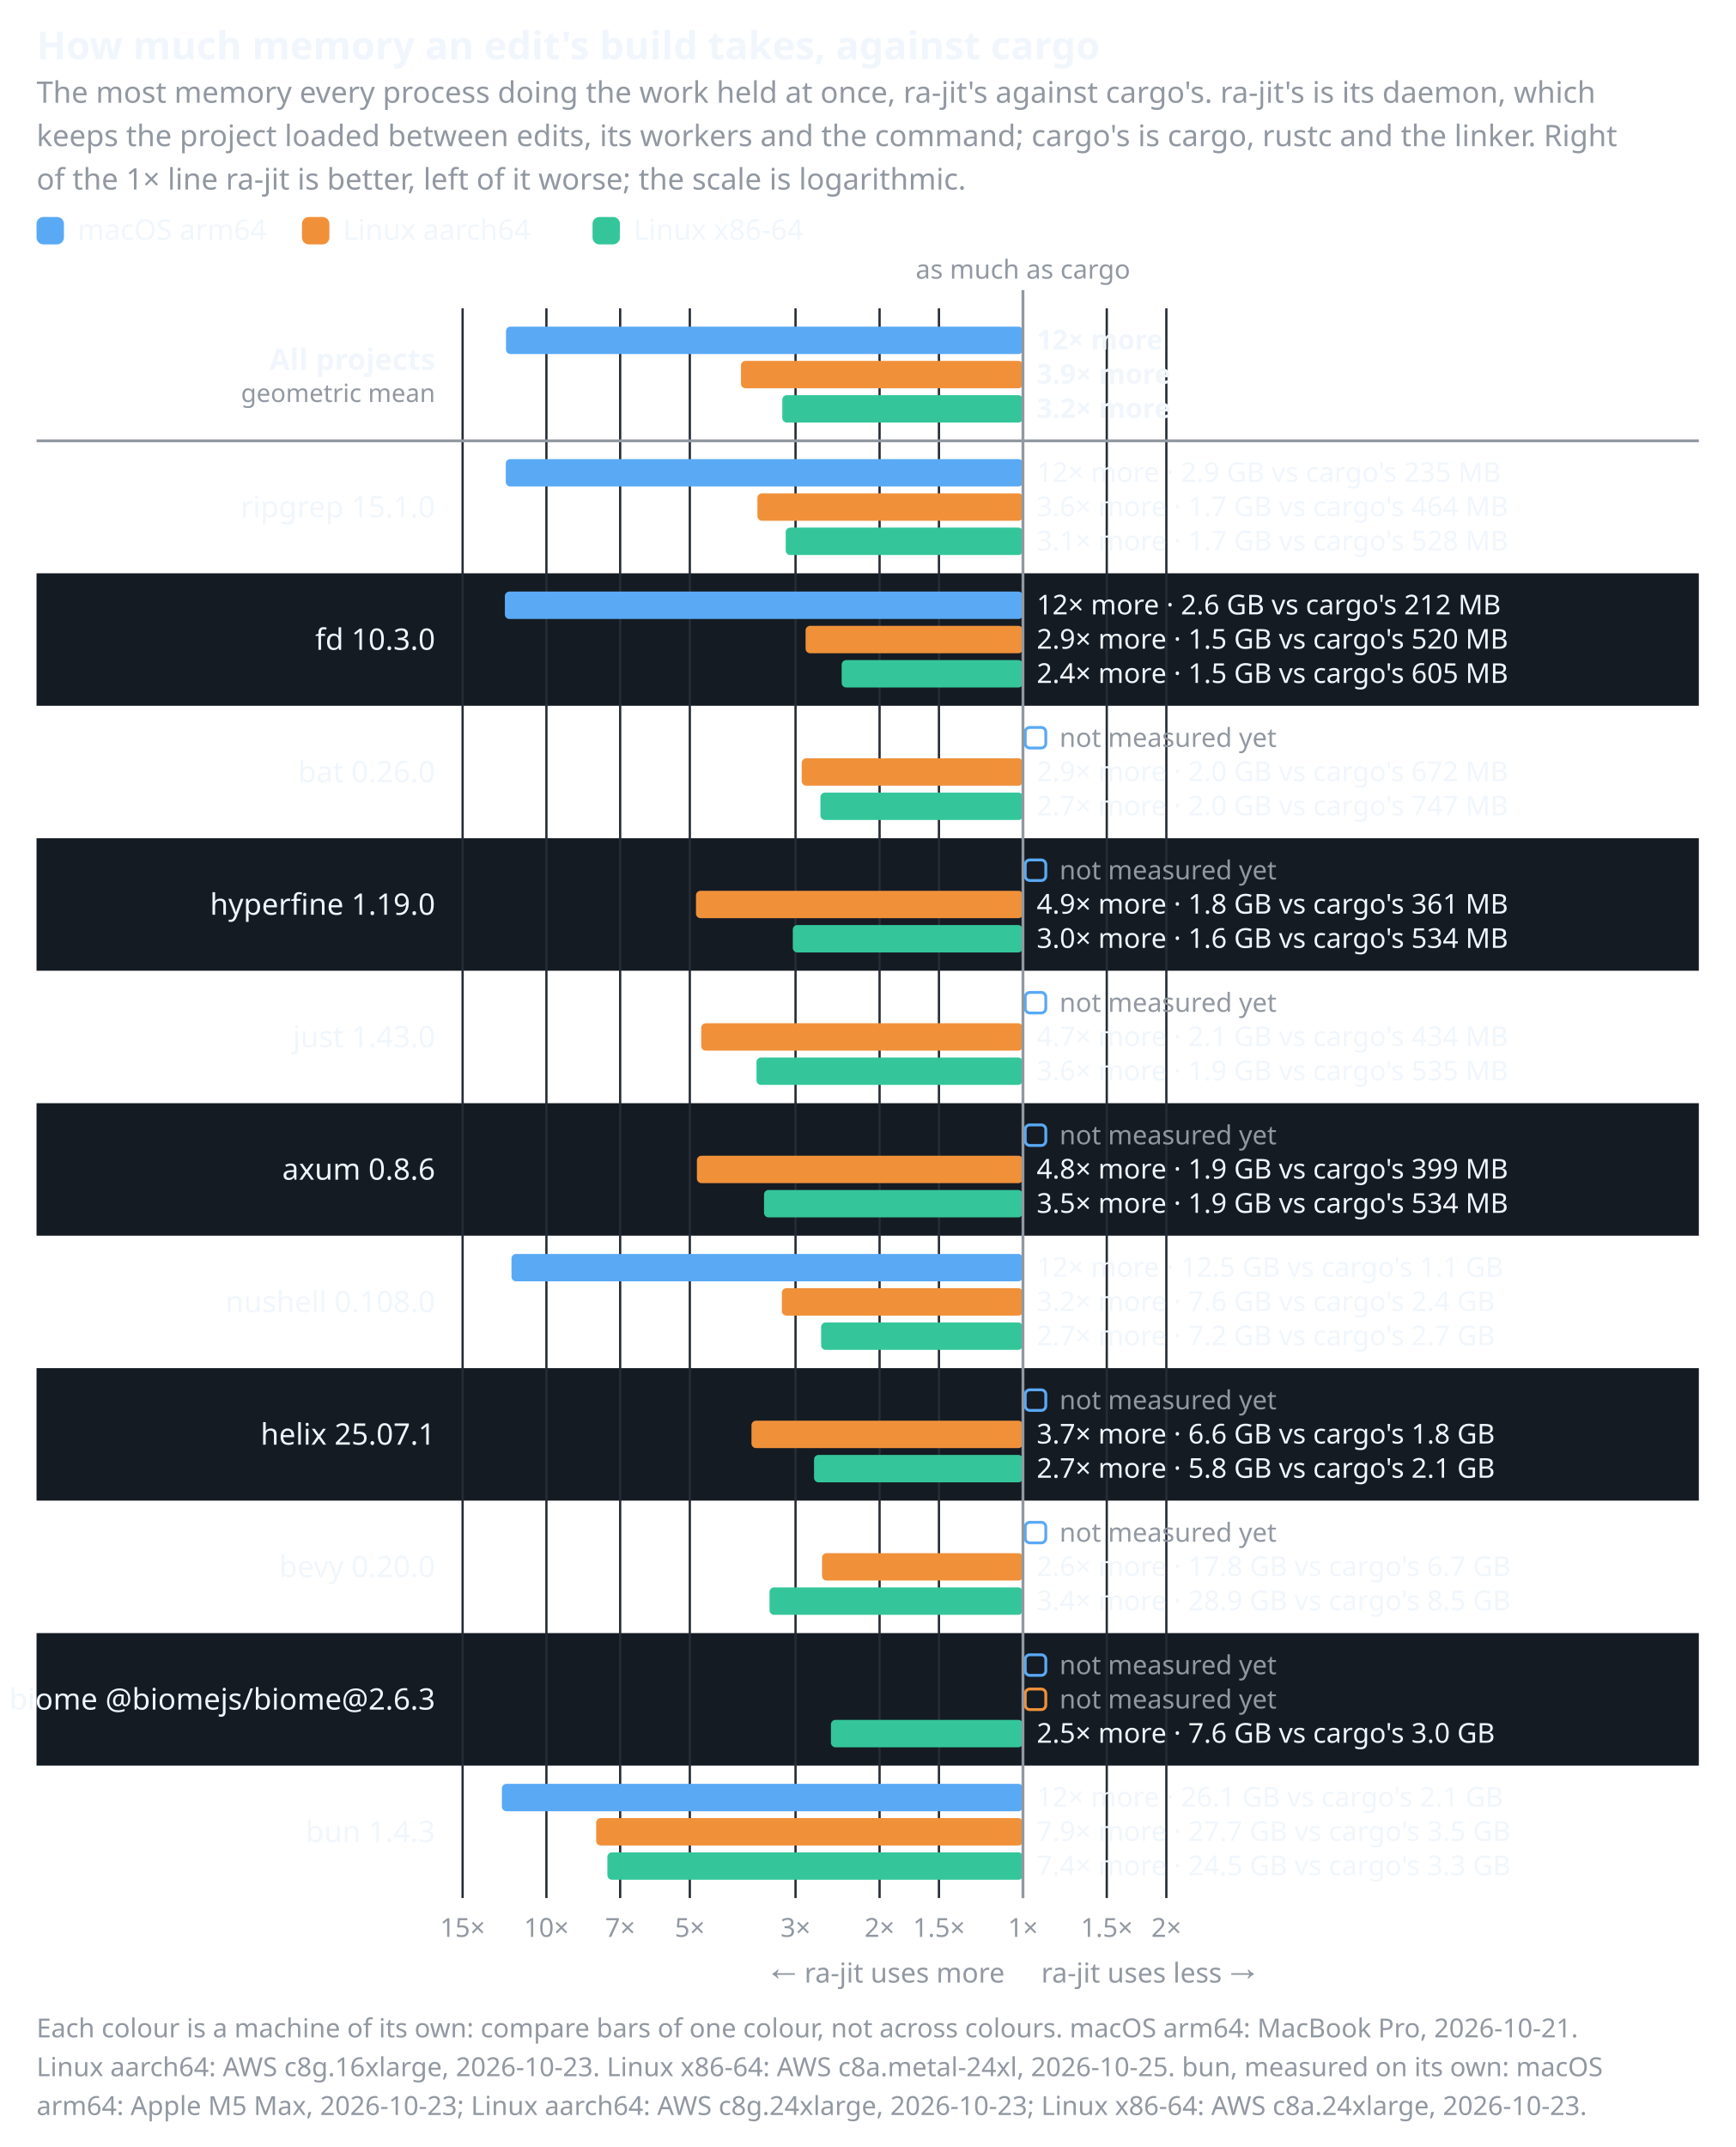
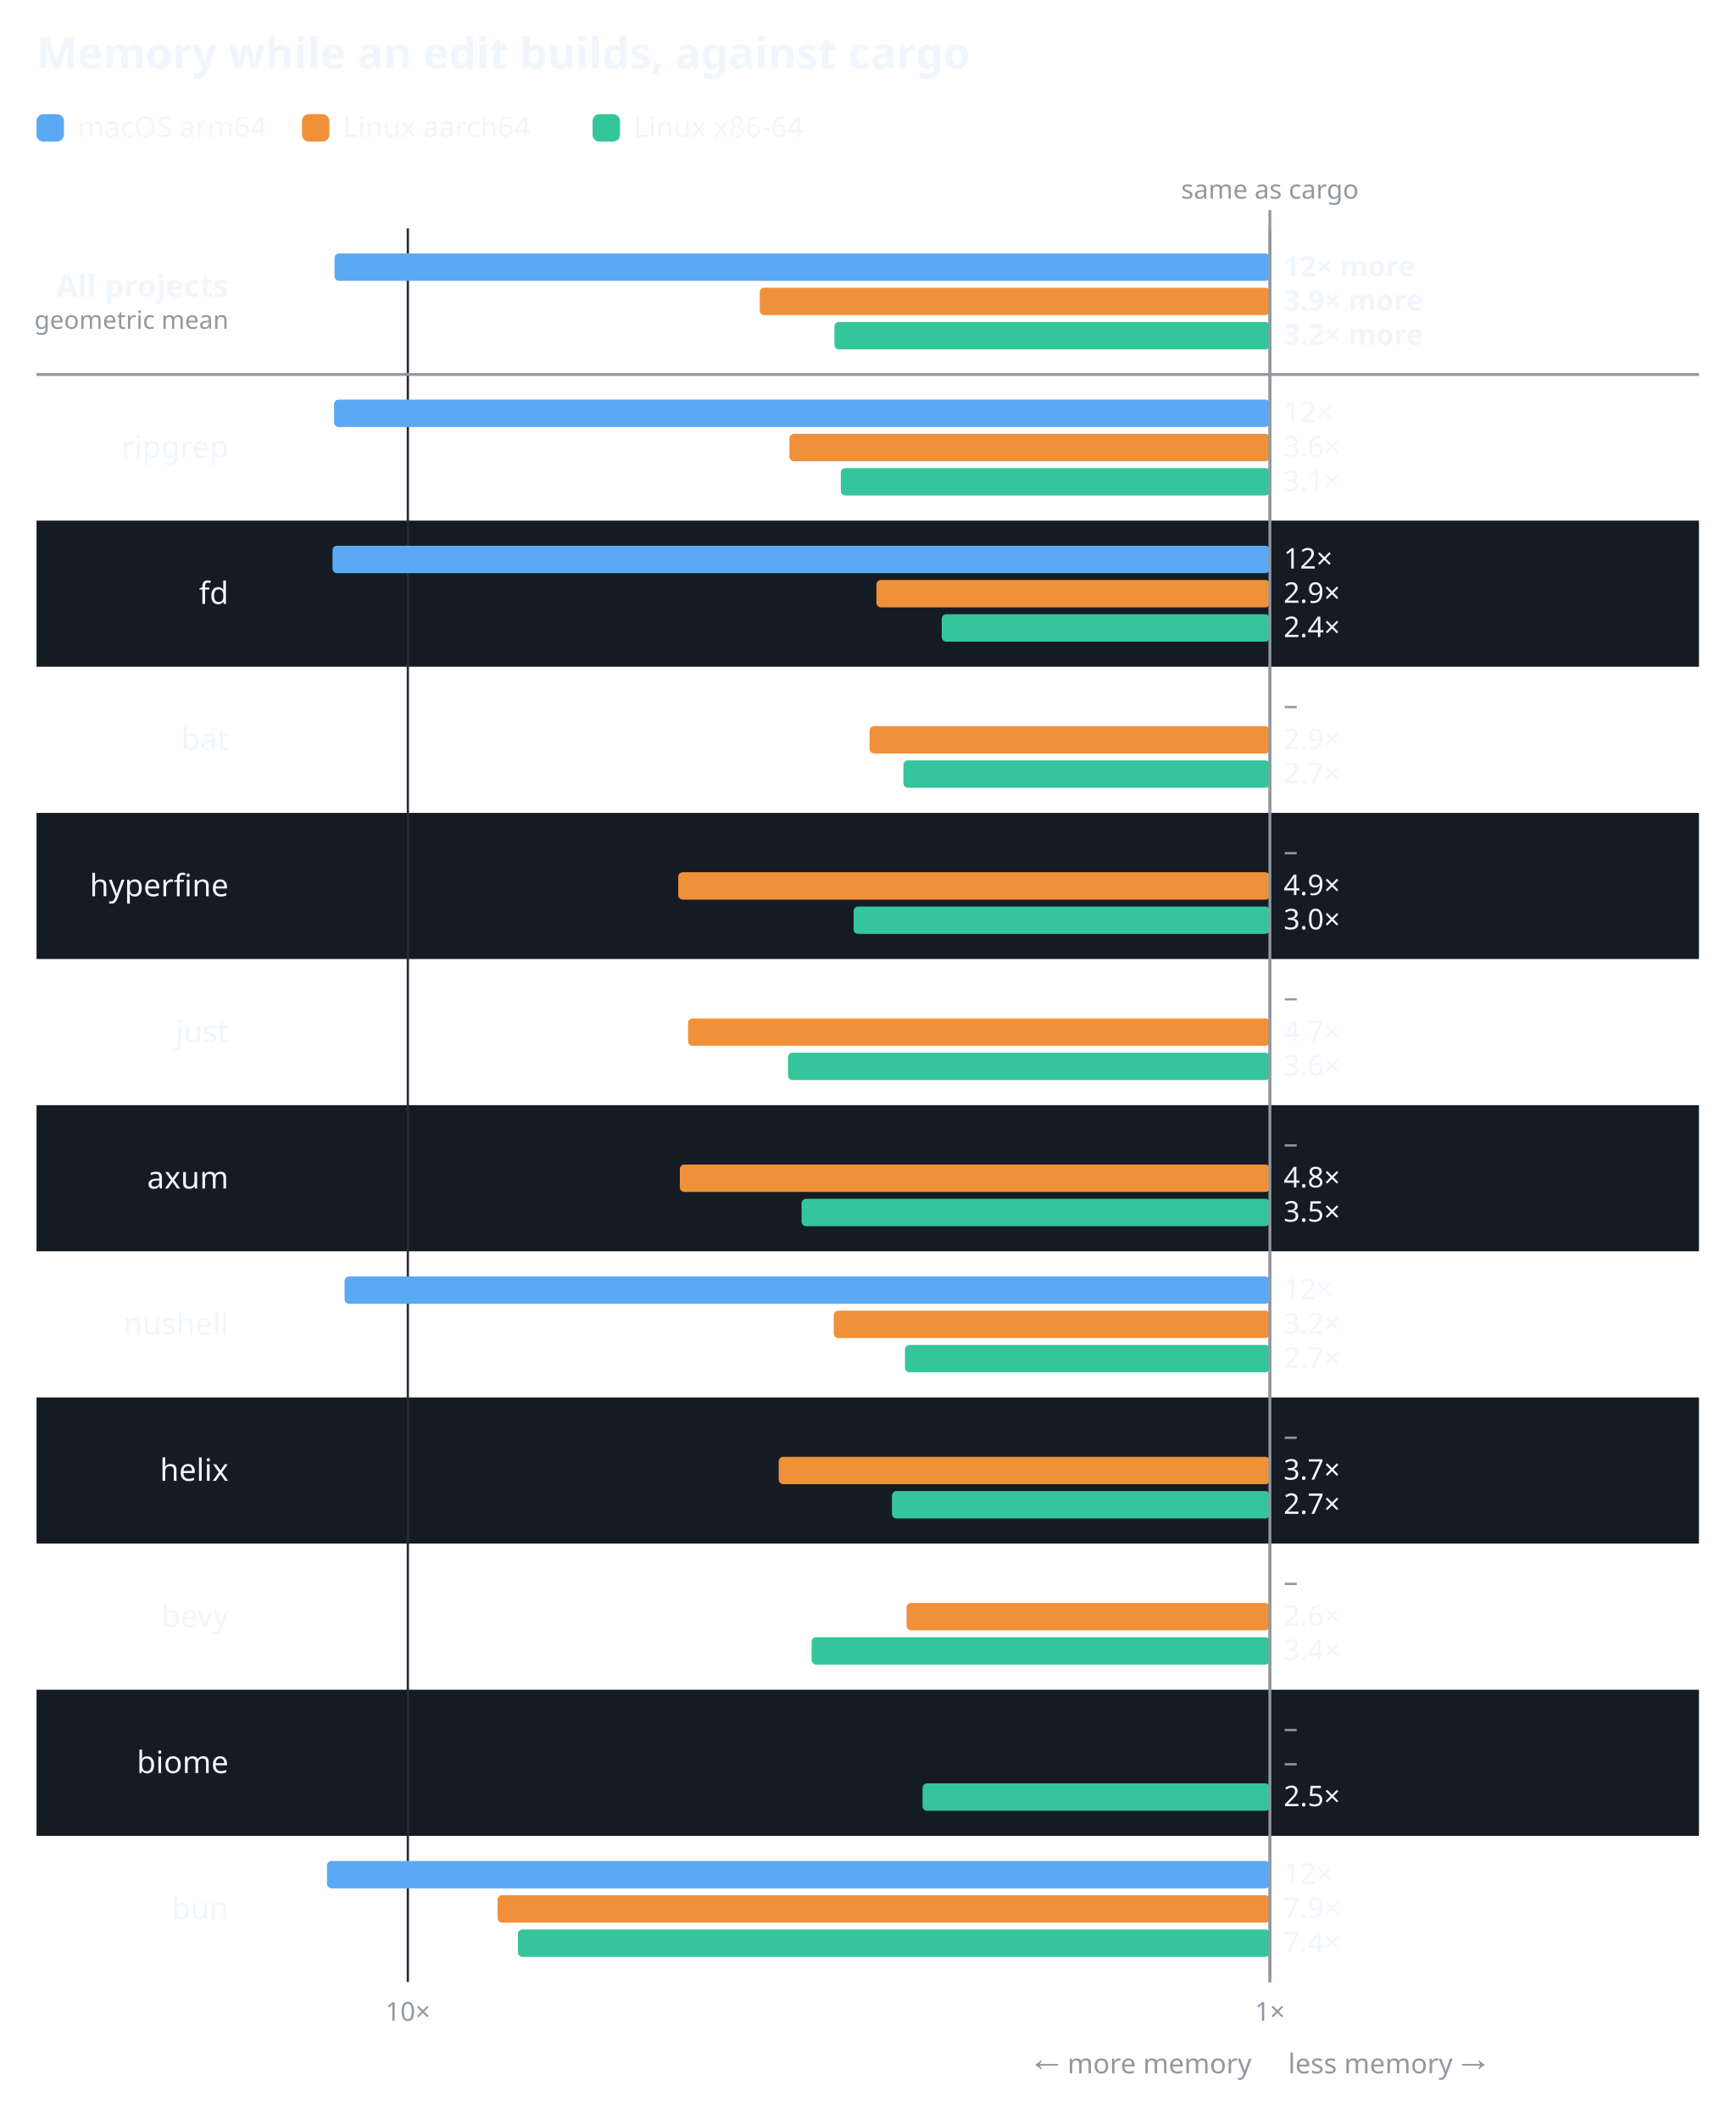
- <svg xmlns="http://www.w3.org/2000/svg" width="760" height="940" viewBox="0 0 760 940" role="img" aria-label="How much memory an edit's build takes, against cargo">
+ <svg xmlns="http://www.w3.org/2000/svg" width="760" height="928" viewBox="0 0 760 928" role="img" aria-label="Memory while an edit builds, against cargo">
  <style>text{font-family:-apple-system, BlinkMacSystemFont, 'Segoe UI', 'Noto Sans', Helvetica, Arial, sans-serif;fill:#f0f6fc}.d{fill:#9198a1}.b{font-weight:600}.v{font-variant-numeric:tabular-nums}.g{stroke:#262c36}.r{stroke:#9198a1;stroke-width:1.25}.z{fill:#151b23}.o{fill:none;stroke-width:1.25}.p0{fill:#5aa9f5}.w0{stroke:#5aa9f5}.p1{fill:#f0913a}.w1{stroke:#f0913a}.p2{fill:#34c69a}.w2{stroke:#34c69a}</style>
-   <text x="16" y="26" font-size="17" class="b">How much memory an edit's build takes, against cargo</text>
-   <text x="16" y="45" font-size="13" class="d">The most memory every process doing the work held at once, ra-jit's against cargo's. ra-jit's is its daemon, which</text>
-   <text x="16" y="64" font-size="13" class="d">keeps the project loaded between edits, its workers and the command; cargo's is cargo, rustc and the linker. Right</text>
-   <text x="16" y="83" font-size="13" class="d">of the 1× line ra-jit is better, left of it worse; the scale is logarithmic.</text>
-   <rect x="16" y="95" width="12" height="12" rx="3" class="p0" />
-   <text x="34" y="105" font-size="12.5">macOS arm64</text>
-   <rect x="132.25" y="95" width="12" height="12" rx="3" class="p1" />
-   <text x="150.2" y="105" font-size="12.5">Linux aarch64</text>
-   <rect x="259.5" y="95" width="12" height="12" rx="3" class="p2" />
-   <text x="277.5" y="105" font-size="12.5">Linux x86-64</text>
-   <rect x="16" y="715" width="728" height="58" class="z" />
-   <rect x="16" y="599" width="728" height="58" class="z" />
-   <rect x="16" y="483" width="728" height="58" class="z" />
-   <rect x="16" y="367" width="728" height="58" class="z" />
-   <rect x="16" y="251" width="728" height="58" class="z" />
-   <line x1="202.6" y1="135" x2="202.6" y2="831" class="g" />
-   <line x1="239.3" y1="135" x2="239.3" y2="831" class="g" />
-   <line x1="271.6" y1="135" x2="271.6" y2="831" class="g" />
-   <line x1="302.1" y1="135" x2="302.1" y2="831" class="g" />
-   <line x1="348.4" y1="135" x2="348.4" y2="831" class="g" />
-   <line x1="385.2" y1="135" x2="385.2" y2="831" class="g" />
-   <line x1="411.2" y1="135" x2="411.2" y2="831" class="g" />
-   <line x1="448" y1="135" x2="448" y2="831" class="g" />
-   <line x1="484.7" y1="135" x2="484.7" y2="831" class="g" />
-   <line x1="510.8" y1="135" x2="510.8" y2="831" class="g" />
-   <line x1="16" y1="193" x2="744" y2="193" class="r" />
-   <rect x="221.6" y="143" width="226.4" height="12" rx="2" class="p0" />
-   <rect x="324.5" y="158" width="123.5" height="12" rx="2" class="p1" />
-   <rect x="342.6" y="173" width="105.4" height="12" rx="2" class="p2" />
-   <rect x="221.5" y="201" width="226.5" height="12" rx="2" class="p0" />
-   <rect x="331.7" y="216" width="116.3" height="12" rx="2" class="p1" />
-   <rect x="344.1" y="231" width="103.9" height="12" rx="2" class="p2" />
-   <rect x="221.1" y="259" width="226.9" height="12" rx="2" class="p0" />
-   <rect x="352.8" y="274" width="95.2" height="12" rx="2" class="p1" />
-   <rect x="368.6" y="289" width="79.4" height="12" rx="2" class="p2" />
-   <rect x="449" y="318.5" width="9" height="9" rx="2" class="o w0" />
-   <rect x="351.1" y="332" width="96.9" height="12" rx="2" class="p1" />
-   <rect x="359.3" y="347" width="88.7" height="12" rx="2" class="p2" />
-   <rect x="449" y="376.5" width="9" height="9" rx="2" class="o w0" />
-   <rect x="304.8" y="390" width="143.2" height="12" rx="2" class="p1" />
-   <rect x="347.2" y="405" width="100.7" height="12" rx="2" class="p2" />
-   <rect x="449" y="434.5" width="9" height="9" rx="2" class="o w0" />
-   <rect x="307.1" y="448" width="140.8" height="12" rx="2" class="p1" />
-   <rect x="331.3" y="463" width="116.6" height="12" rx="2" class="p2" />
-   <rect x="449" y="492.5" width="9" height="9" rx="2" class="o w0" />
-   <rect x="305.2" y="506" width="142.8" height="12" rx="2" class="p1" />
-   <rect x="334.6" y="521" width="113.3" height="12" rx="2" class="p2" />
-   <rect x="224" y="549" width="223.9" height="12" rx="2" class="p0" />
-   <rect x="342.4" y="564" width="105.6" height="12" rx="2" class="p1" />
-   <rect x="359.6" y="579" width="88.3" height="12" rx="2" class="p2" />
-   <rect x="449" y="608.5" width="9" height="9" rx="2" class="o w0" />
-   <rect x="329.1" y="622" width="118.9" height="12" rx="2" class="p1" />
-   <rect x="356.5" y="637" width="91.5" height="12" rx="2" class="p2" />
-   <rect x="449" y="666.5" width="9" height="9" rx="2" class="o w0" />
-   <rect x="360" y="680" width="88" height="12" rx="2" class="p1" />
-   <rect x="337" y="695" width="110.9" height="12" rx="2" class="p2" />
-   <rect x="449" y="724.5" width="9" height="9" rx="2" class="o w0" />
-   <rect x="449" y="739.5" width="9" height="9" rx="2" class="o w1" />
-   <rect x="363.9" y="753" width="84.1" height="12" rx="2" class="p2" />
-   <rect x="219.8" y="781" width="228.2" height="12" rx="2" class="p0" />
-   <rect x="261.1" y="796" width="186.9" height="12" rx="2" class="p1" />
-   <rect x="266" y="811" width="182" height="12" rx="2" class="p2" />
-   <line x1="448" y1="127" x2="448" y2="831" class="r" />
-   <text x="202.6" y="848" font-size="11.5" text-anchor="middle" class="d v">15×</text>
-   <text x="239.3" y="848" font-size="11.5" text-anchor="middle" class="d v">10×</text>
-   <text x="271.6" y="848" font-size="11.5" text-anchor="middle" class="d v">7×</text>
-   <text x="302.1" y="848" font-size="11.5" text-anchor="middle" class="d v">5×</text>
-   <text x="348.4" y="848" font-size="11.5" text-anchor="middle" class="d v">3×</text>
-   <text x="385.2" y="848" font-size="11.5" text-anchor="middle" class="d v">2×</text>
-   <text x="411.2" y="848" font-size="11.5" text-anchor="middle" class="d v">1.5×</text>
-   <text x="448" y="848" font-size="11.5" text-anchor="middle" class="d v">1×</text>
-   <text x="484.7" y="848" font-size="11.5" text-anchor="middle" class="d v">1.5×</text>
-   <text x="510.8" y="848" font-size="11.5" text-anchor="middle" class="d v">2×</text>
-   <text x="190.6" y="162" font-size="13" text-anchor="end" class="b">All projects</text>
-   <text x="190.6" y="176" font-size="11" text-anchor="end" class="d">geometric mean</text>
-   <text x="454" y="153" font-size="12" class="v b">12× more</text>
-   <text x="454" y="168" font-size="12" class="v b">3.9× more</text>
-   <text x="454" y="183" font-size="12" class="v b">3.2× more</text>
-   <text x="190.6" y="226.5" font-size="13" text-anchor="end">ripgrep 15.1.0</text>
-   <text x="454" y="211" font-size="12" class="v">12× more · 2.9 GB vs cargo's 235 MB</text>
-   <text x="454" y="226" font-size="12" class="v">3.6× more · 1.7 GB vs cargo's 464 MB</text>
-   <text x="454" y="241" font-size="12" class="v">3.1× more · 1.7 GB vs cargo's 528 MB</text>
-   <text x="190.6" y="284.5" font-size="13" text-anchor="end">fd 10.3.0</text>
-   <text x="454" y="269" font-size="12" class="v">12× more · 2.6 GB vs cargo's 212 MB</text>
-   <text x="454" y="284" font-size="12" class="v">2.9× more · 1.5 GB vs cargo's 520 MB</text>
-   <text x="454" y="299" font-size="12" class="v">2.4× more · 1.5 GB vs cargo's 605 MB</text>
-   <text x="190.6" y="342.5" font-size="13" text-anchor="end">bat 0.26.0</text>
-   <text x="464" y="327" font-size="11.5" class="d">not measured yet</text>
-   <text x="454" y="342" font-size="12" class="v">2.9× more · 2.0 GB vs cargo's 672 MB</text>
-   <text x="454" y="357" font-size="12" class="v">2.7× more · 2.0 GB vs cargo's 747 MB</text>
-   <text x="190.6" y="400.5" font-size="13" text-anchor="end">hyperfine 1.19.0</text>
-   <text x="464" y="385" font-size="11.5" class="d">not measured yet</text>
-   <text x="454" y="400" font-size="12" class="v">4.9× more · 1.8 GB vs cargo's 361 MB</text>
-   <text x="454" y="415" font-size="12" class="v">3.0× more · 1.6 GB vs cargo's 534 MB</text>
-   <text x="190.6" y="458.5" font-size="13" text-anchor="end">just 1.43.0</text>
-   <text x="464" y="443" font-size="11.5" class="d">not measured yet</text>
-   <text x="454" y="458" font-size="12" class="v">4.7× more · 2.1 GB vs cargo's 434 MB</text>
-   <text x="454" y="473" font-size="12" class="v">3.6× more · 1.9 GB vs cargo's 535 MB</text>
-   <text x="190.6" y="516.5" font-size="13" text-anchor="end">axum 0.8.6</text>
-   <text x="464" y="501" font-size="11.5" class="d">not measured yet</text>
-   <text x="454" y="516" font-size="12" class="v">4.8× more · 1.9 GB vs cargo's 399 MB</text>
-   <text x="454" y="531" font-size="12" class="v">3.5× more · 1.9 GB vs cargo's 534 MB</text>
-   <text x="190.6" y="574.5" font-size="13" text-anchor="end">nushell 0.108.0</text>
-   <text x="454" y="559" font-size="12" class="v">12× more · 12.5 GB vs cargo's 1.1 GB</text>
-   <text x="454" y="574" font-size="12" class="v">3.2× more · 7.6 GB vs cargo's 2.4 GB</text>
-   <text x="454" y="589" font-size="12" class="v">2.7× more · 7.2 GB vs cargo's 2.7 GB</text>
-   <text x="190.6" y="632.5" font-size="13" text-anchor="end">helix 25.07.1</text>
-   <text x="464" y="617" font-size="11.5" class="d">not measured yet</text>
-   <text x="454" y="632" font-size="12" class="v">3.7× more · 6.6 GB vs cargo's 1.8 GB</text>
-   <text x="454" y="647" font-size="12" class="v">2.7× more · 5.8 GB vs cargo's 2.1 GB</text>
-   <text x="190.6" y="690.5" font-size="13" text-anchor="end">bevy 0.20.0</text>
-   <text x="464" y="675" font-size="11.5" class="d">not measured yet</text>
-   <text x="454" y="690" font-size="12" class="v">2.6× more · 17.8 GB vs cargo's 6.7 GB</text>
-   <text x="454" y="705" font-size="12" class="v">3.4× more · 28.9 GB vs cargo's 8.5 GB</text>
-   <text x="190.6" y="748.5" font-size="13" text-anchor="end">biome @biomejs/biome@2.6.3</text>
-   <text x="464" y="733" font-size="11.5" class="d">not measured yet</text>
-   <text x="464" y="748" font-size="11.5" class="d">not measured yet</text>
-   <text x="454" y="763" font-size="12" class="v">2.5× more · 7.6 GB vs cargo's 3.0 GB</text>
-   <text x="190.6" y="806.5" font-size="13" text-anchor="end">bun 1.4.3</text>
-   <text x="454" y="791" font-size="12" class="v">12× more · 26.1 GB vs cargo's 2.1 GB</text>
-   <text x="454" y="806" font-size="12" class="v">7.9× more · 27.7 GB vs cargo's 3.5 GB</text>
-   <text x="454" y="821" font-size="12" class="v">7.4× more · 24.5 GB vs cargo's 3.3 GB</text>
-   <text x="448" y="122" font-size="11.5" text-anchor="middle" class="d">as much as cargo</text>
-   <text x="440" y="868" font-size="12" text-anchor="end" class="d">← ra-jit uses more</text>
-   <text x="456" y="868" font-size="12" class="d">ra-jit uses less →</text>
-   <text x="16" y="892" font-size="11.5" class="d">Each colour is a machine of its own: compare bars of one colour, not across colours. macOS arm64: MacBook Pro, 2026-10-21.</text>
-   <text x="16" y="909" font-size="11.5" class="d">Linux aarch64: AWS c8g.16xlarge, 2026-10-23. Linux x86-64: AWS c8a.metal-24xl, 2026-10-25. bun, measured on its own: macOS</text>
-   <text x="16" y="926" font-size="11.5" class="d">arm64: Apple M5 Max, 2026-10-23; Linux aarch64: AWS c8g.24xlarge, 2026-10-23; Linux x86-64: AWS c8a.24xlarge, 2026-10-23.</text>
+   <text x="16" y="30" font-size="19" class="b">Memory while an edit builds, against cargo</text>
+   <rect x="16" y="50" width="12" height="12" rx="3" class="p0" />
+   <text x="34" y="60" font-size="12.5">macOS arm64</text>
+   <rect x="132.25" y="50" width="12" height="12" rx="3" class="p1" />
+   <text x="150.2" y="60" font-size="12.5">Linux aarch64</text>
+   <rect x="259.5" y="50" width="12" height="12" rx="3" class="p2" />
+   <text x="277.5" y="60" font-size="12.5">Linux x86-64</text>
+   <rect x="16" y="740" width="728" height="64" class="z" />
+   <rect x="16" y="612" width="728" height="64" class="z" />
+   <rect x="16" y="484" width="728" height="64" class="z" />
+   <rect x="16" y="356" width="728" height="64" class="z" />
+   <rect x="16" y="228" width="728" height="64" class="z" />
+   <line x1="178.6" y1="100" x2="178.6" y2="868" class="g" />
+   <line x1="556.1" y1="100" x2="556.1" y2="868" class="g" />
+   <line x1="16" y1="164" x2="744" y2="164" class="r" />
+   <rect x="146.5" y="111" width="409.6" height="12" rx="2" class="p0" />
+   <rect x="332.7" y="126" width="223.4" height="12" rx="2" class="p1" />
+   <rect x="365.4" y="141" width="190.7" height="12" rx="2" class="p2" />
+   <rect x="146.3" y="175" width="409.8" height="12" rx="2" class="p0" />
+   <rect x="345.7" y="190" width="210.4" height="12" rx="2" class="p1" />
+   <rect x="368.2" y="205" width="187.9" height="12" rx="2" class="p2" />
+   <rect x="145.6" y="239" width="410.5" height="12" rx="2" class="p0" />
+   <rect x="383.8" y="254" width="172.3" height="12" rx="2" class="p1" />
+   <rect x="412.4" y="269" width="143.7" height="12" rx="2" class="p2" />
+   <rect x="380.8" y="318" width="175.3" height="12" rx="2" class="p1" />
+   <rect x="395.6" y="333" width="160.5" height="12" rx="2" class="p2" />
+   <rect x="297" y="382" width="259.1" height="12" rx="2" class="p1" />
+   <rect x="373.8" y="397" width="182.3" height="12" rx="2" class="p2" />
+   <rect x="301.3" y="446" width="254.8" height="12" rx="2" class="p1" />
+   <rect x="345.1" y="461" width="211" height="12" rx="2" class="p2" />
+   <rect x="297.7" y="510" width="258.4" height="12" rx="2" class="p1" />
+   <rect x="351" y="525" width="205.1" height="12" rx="2" class="p2" />
+   <rect x="150.9" y="559" width="405.2" height="12" rx="2" class="p0" />
+   <rect x="365.1" y="574" width="191" height="12" rx="2" class="p1" />
+   <rect x="396.3" y="589" width="159.8" height="12" rx="2" class="p2" />
+   <rect x="341" y="638" width="215.1" height="12" rx="2" class="p1" />
+   <rect x="390.6" y="653" width="165.5" height="12" rx="2" class="p2" />
+   <rect x="397" y="702" width="159.1" height="12" rx="2" class="p1" />
+   <rect x="355.4" y="717" width="200.7" height="12" rx="2" class="p2" />
+   <rect x="404" y="781" width="152.1" height="12" rx="2" class="p2" />
+   <rect x="143.2" y="815" width="412.9" height="12" rx="2" class="p0" />
+   <rect x="217.9" y="830" width="338.2" height="12" rx="2" class="p1" />
+   <rect x="226.8" y="845" width="329.3" height="12" rx="2" class="p2" />
+   <line x1="556.1" y1="92" x2="556.1" y2="868" class="r" />
+   <text x="178.6" y="885" font-size="11.5" text-anchor="middle" class="d v">10×</text>
+   <text x="556.1" y="885" font-size="11.5" text-anchor="middle" class="d v">1×</text>
+   <text x="100.1" y="130" font-size="13.5" text-anchor="end" class="b">All projects</text>
+   <text x="100.1" y="144" font-size="11" text-anchor="end" class="d">geometric mean</text>
+   <text x="562.1" y="121" font-size="12.5" class="v b">12× more</text>
+   <text x="562.1" y="136" font-size="12.5" class="v b">3.9× more</text>
+   <text x="562.1" y="151" font-size="12.5" class="v b">3.2× more</text>
+   <text x="100.1" y="200.5" font-size="13.5" text-anchor="end">ripgrep</text>
+   <text x="562.1" y="185" font-size="12.5" class="v">12×</text>
+   <text x="562.1" y="200" font-size="12.5" class="v">3.6×</text>
+   <text x="562.1" y="215" font-size="12.5" class="v">3.1×</text>
+   <text x="100.1" y="264.5" font-size="13.5" text-anchor="end">fd</text>
+   <text x="562.1" y="249" font-size="12.5" class="v">12×</text>
+   <text x="562.1" y="264" font-size="12.5" class="v">2.9×</text>
+   <text x="562.1" y="279" font-size="12.5" class="v">2.4×</text>
+   <text x="100.1" y="328.5" font-size="13.5" text-anchor="end">bat</text>
+   <text x="562.1" y="313" font-size="12.5" class="d">–</text>
+   <text x="562.1" y="328" font-size="12.5" class="v">2.9×</text>
+   <text x="562.1" y="343" font-size="12.5" class="v">2.7×</text>
+   <text x="100.1" y="392.5" font-size="13.5" text-anchor="end">hyperfine</text>
+   <text x="562.1" y="377" font-size="12.5" class="d">–</text>
+   <text x="562.1" y="392" font-size="12.5" class="v">4.9×</text>
+   <text x="562.1" y="407" font-size="12.5" class="v">3.0×</text>
+   <text x="100.1" y="456.5" font-size="13.5" text-anchor="end">just</text>
+   <text x="562.1" y="441" font-size="12.5" class="d">–</text>
+   <text x="562.1" y="456" font-size="12.5" class="v">4.7×</text>
+   <text x="562.1" y="471" font-size="12.5" class="v">3.6×</text>
+   <text x="100.1" y="520.5" font-size="13.5" text-anchor="end">axum</text>
+   <text x="562.1" y="505" font-size="12.5" class="d">–</text>
+   <text x="562.1" y="520" font-size="12.5" class="v">4.8×</text>
+   <text x="562.1" y="535" font-size="12.5" class="v">3.5×</text>
+   <text x="100.1" y="584.5" font-size="13.5" text-anchor="end">nushell</text>
+   <text x="562.1" y="569" font-size="12.5" class="v">12×</text>
+   <text x="562.1" y="584" font-size="12.5" class="v">3.2×</text>
+   <text x="562.1" y="599" font-size="12.5" class="v">2.7×</text>
+   <text x="100.1" y="648.5" font-size="13.5" text-anchor="end">helix</text>
+   <text x="562.1" y="633" font-size="12.5" class="d">–</text>
+   <text x="562.1" y="648" font-size="12.5" class="v">3.7×</text>
+   <text x="562.1" y="663" font-size="12.5" class="v">2.7×</text>
+   <text x="100.1" y="712.5" font-size="13.5" text-anchor="end">bevy</text>
+   <text x="562.1" y="697" font-size="12.5" class="d">–</text>
+   <text x="562.1" y="712" font-size="12.5" class="v">2.6×</text>
+   <text x="562.1" y="727" font-size="12.5" class="v">3.4×</text>
+   <text x="100.1" y="776.5" font-size="13.5" text-anchor="end">biome</text>
+   <text x="562.1" y="761" font-size="12.5" class="d">–</text>
+   <text x="562.1" y="776" font-size="12.5" class="d">–</text>
+   <text x="562.1" y="791" font-size="12.5" class="v">2.5×</text>
+   <text x="100.1" y="840.5" font-size="13.5" text-anchor="end">bun</text>
+   <text x="562.1" y="825" font-size="12.5" class="v">12×</text>
+   <text x="562.1" y="840" font-size="12.5" class="v">7.9×</text>
+   <text x="562.1" y="855" font-size="12.5" class="v">7.4×</text>
+   <text x="556.1" y="87" font-size="11.5" text-anchor="middle" class="d">same as cargo</text>
+   <text x="548.1" y="908" font-size="12" text-anchor="end" class="d">← more memory</text>
+   <text x="564.1" y="908" font-size="12" class="d">less memory →</text>
</svg>
